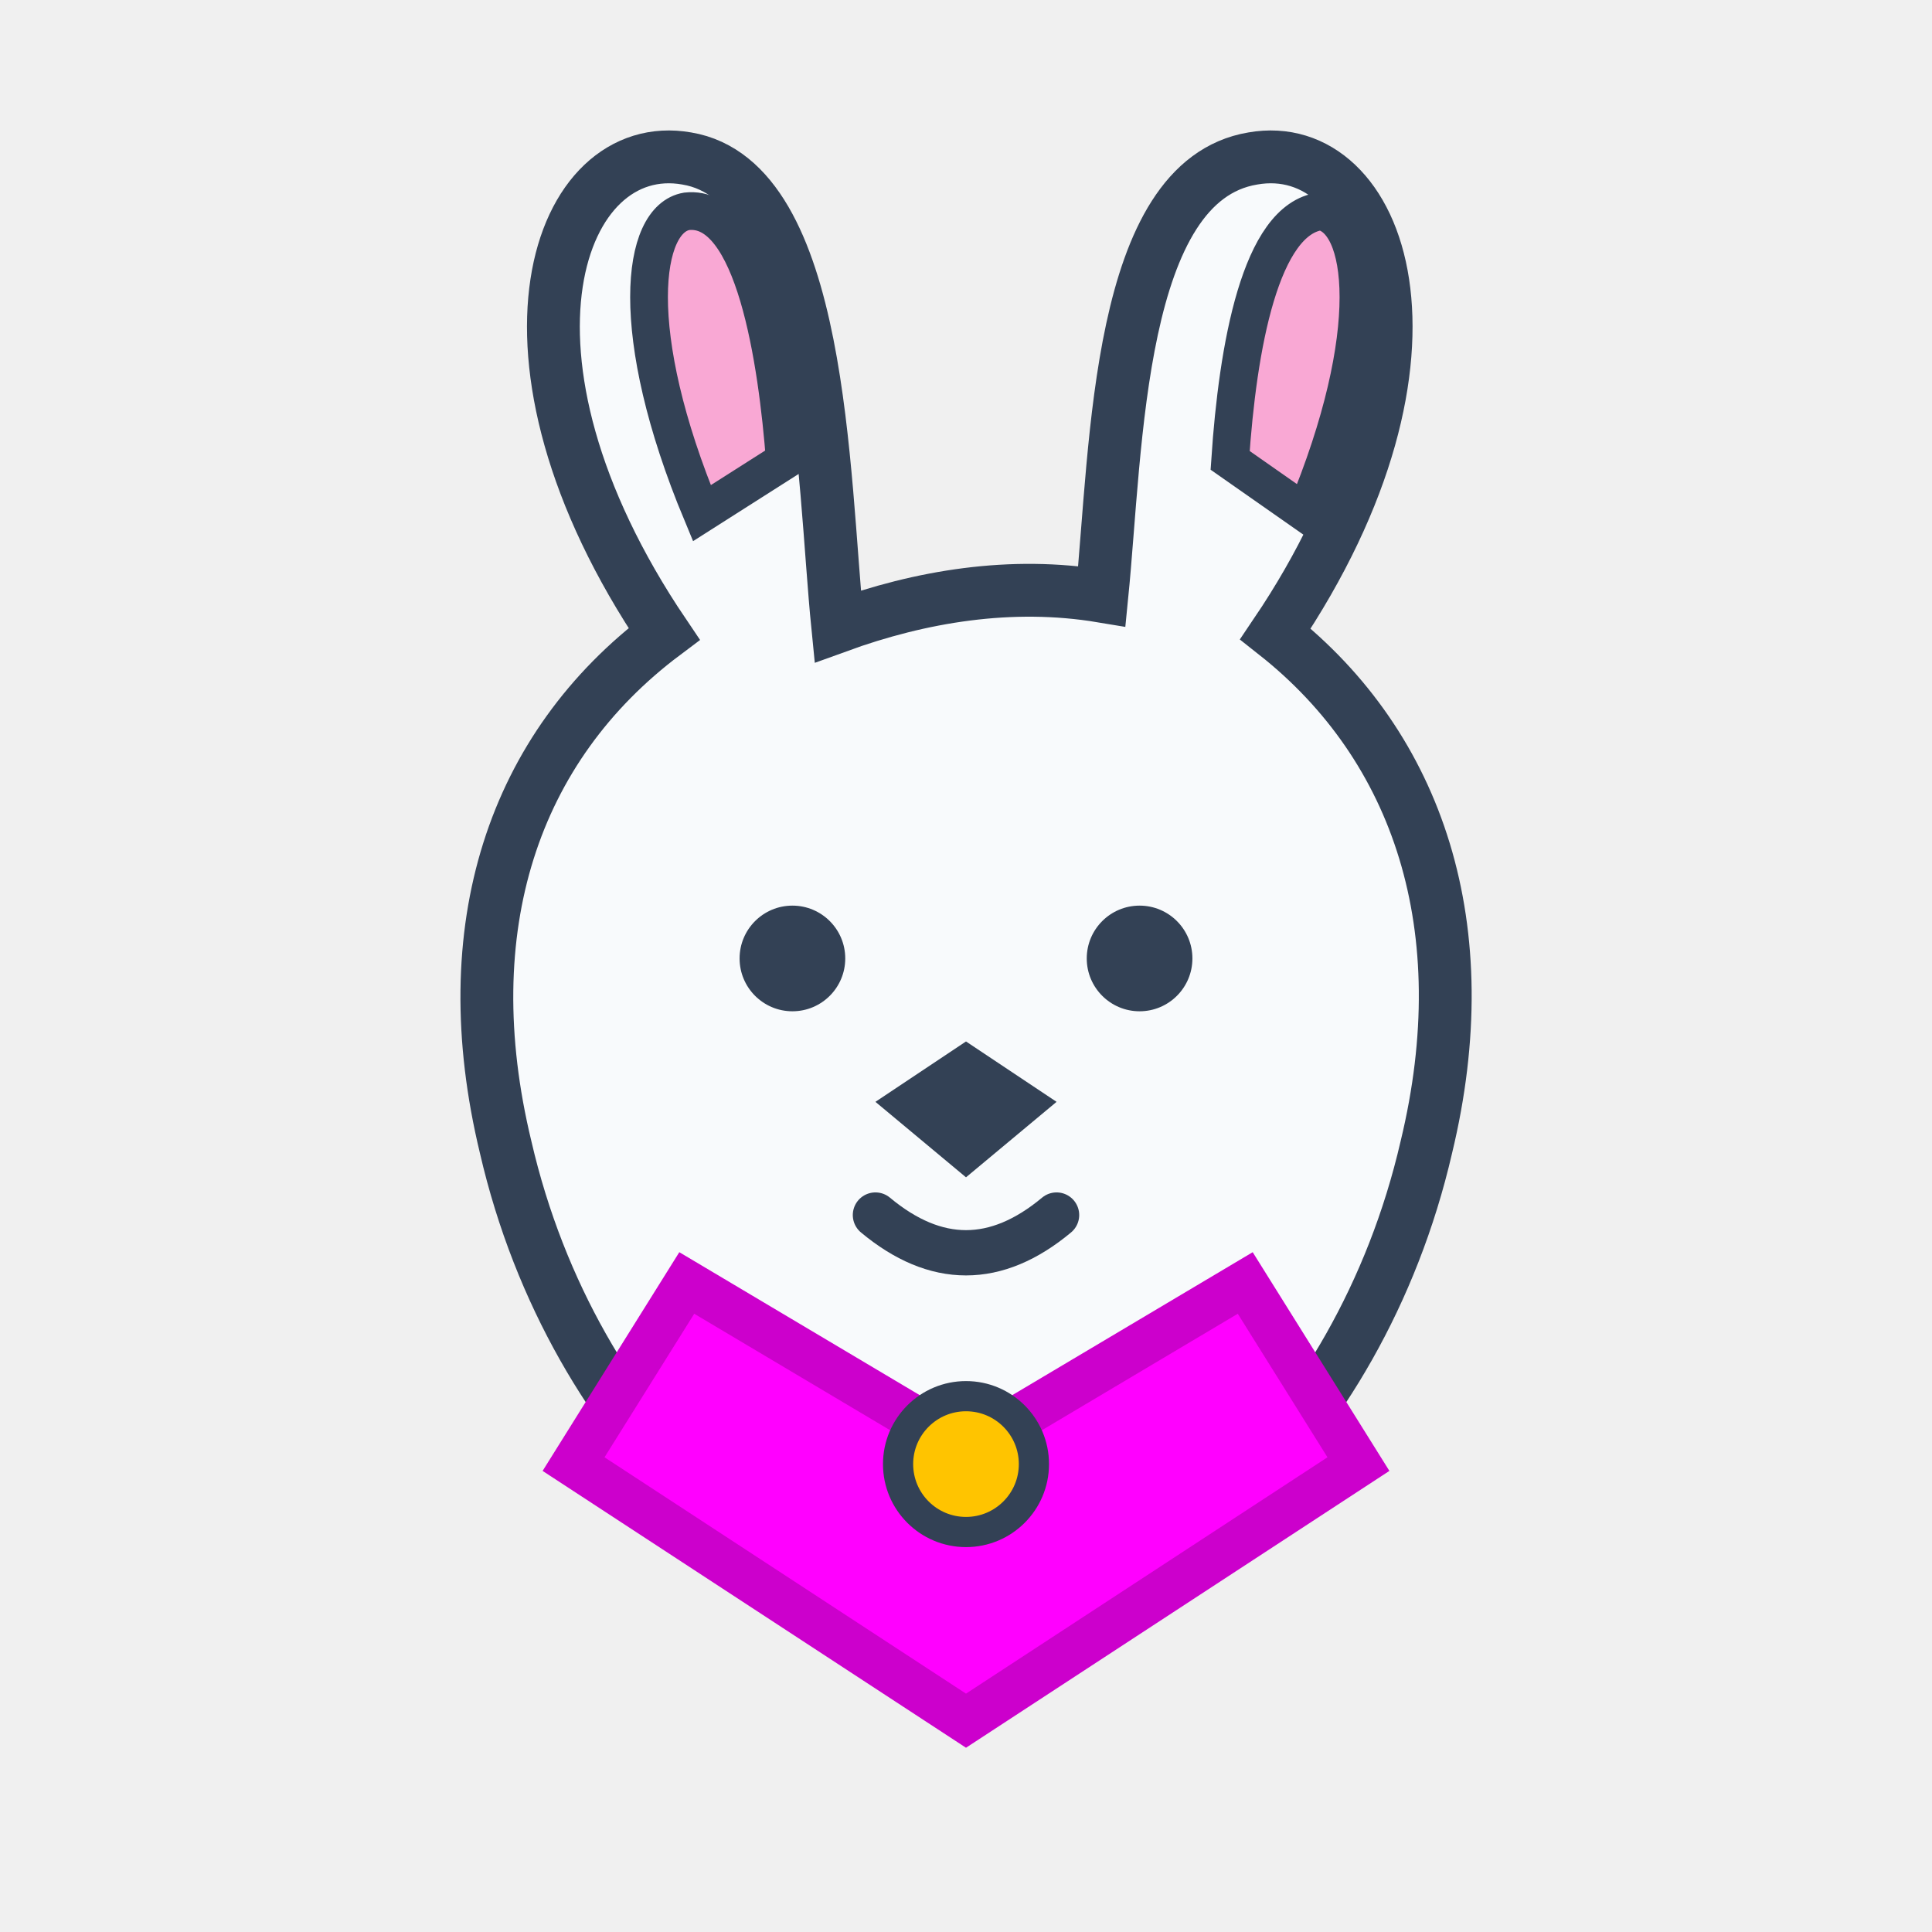
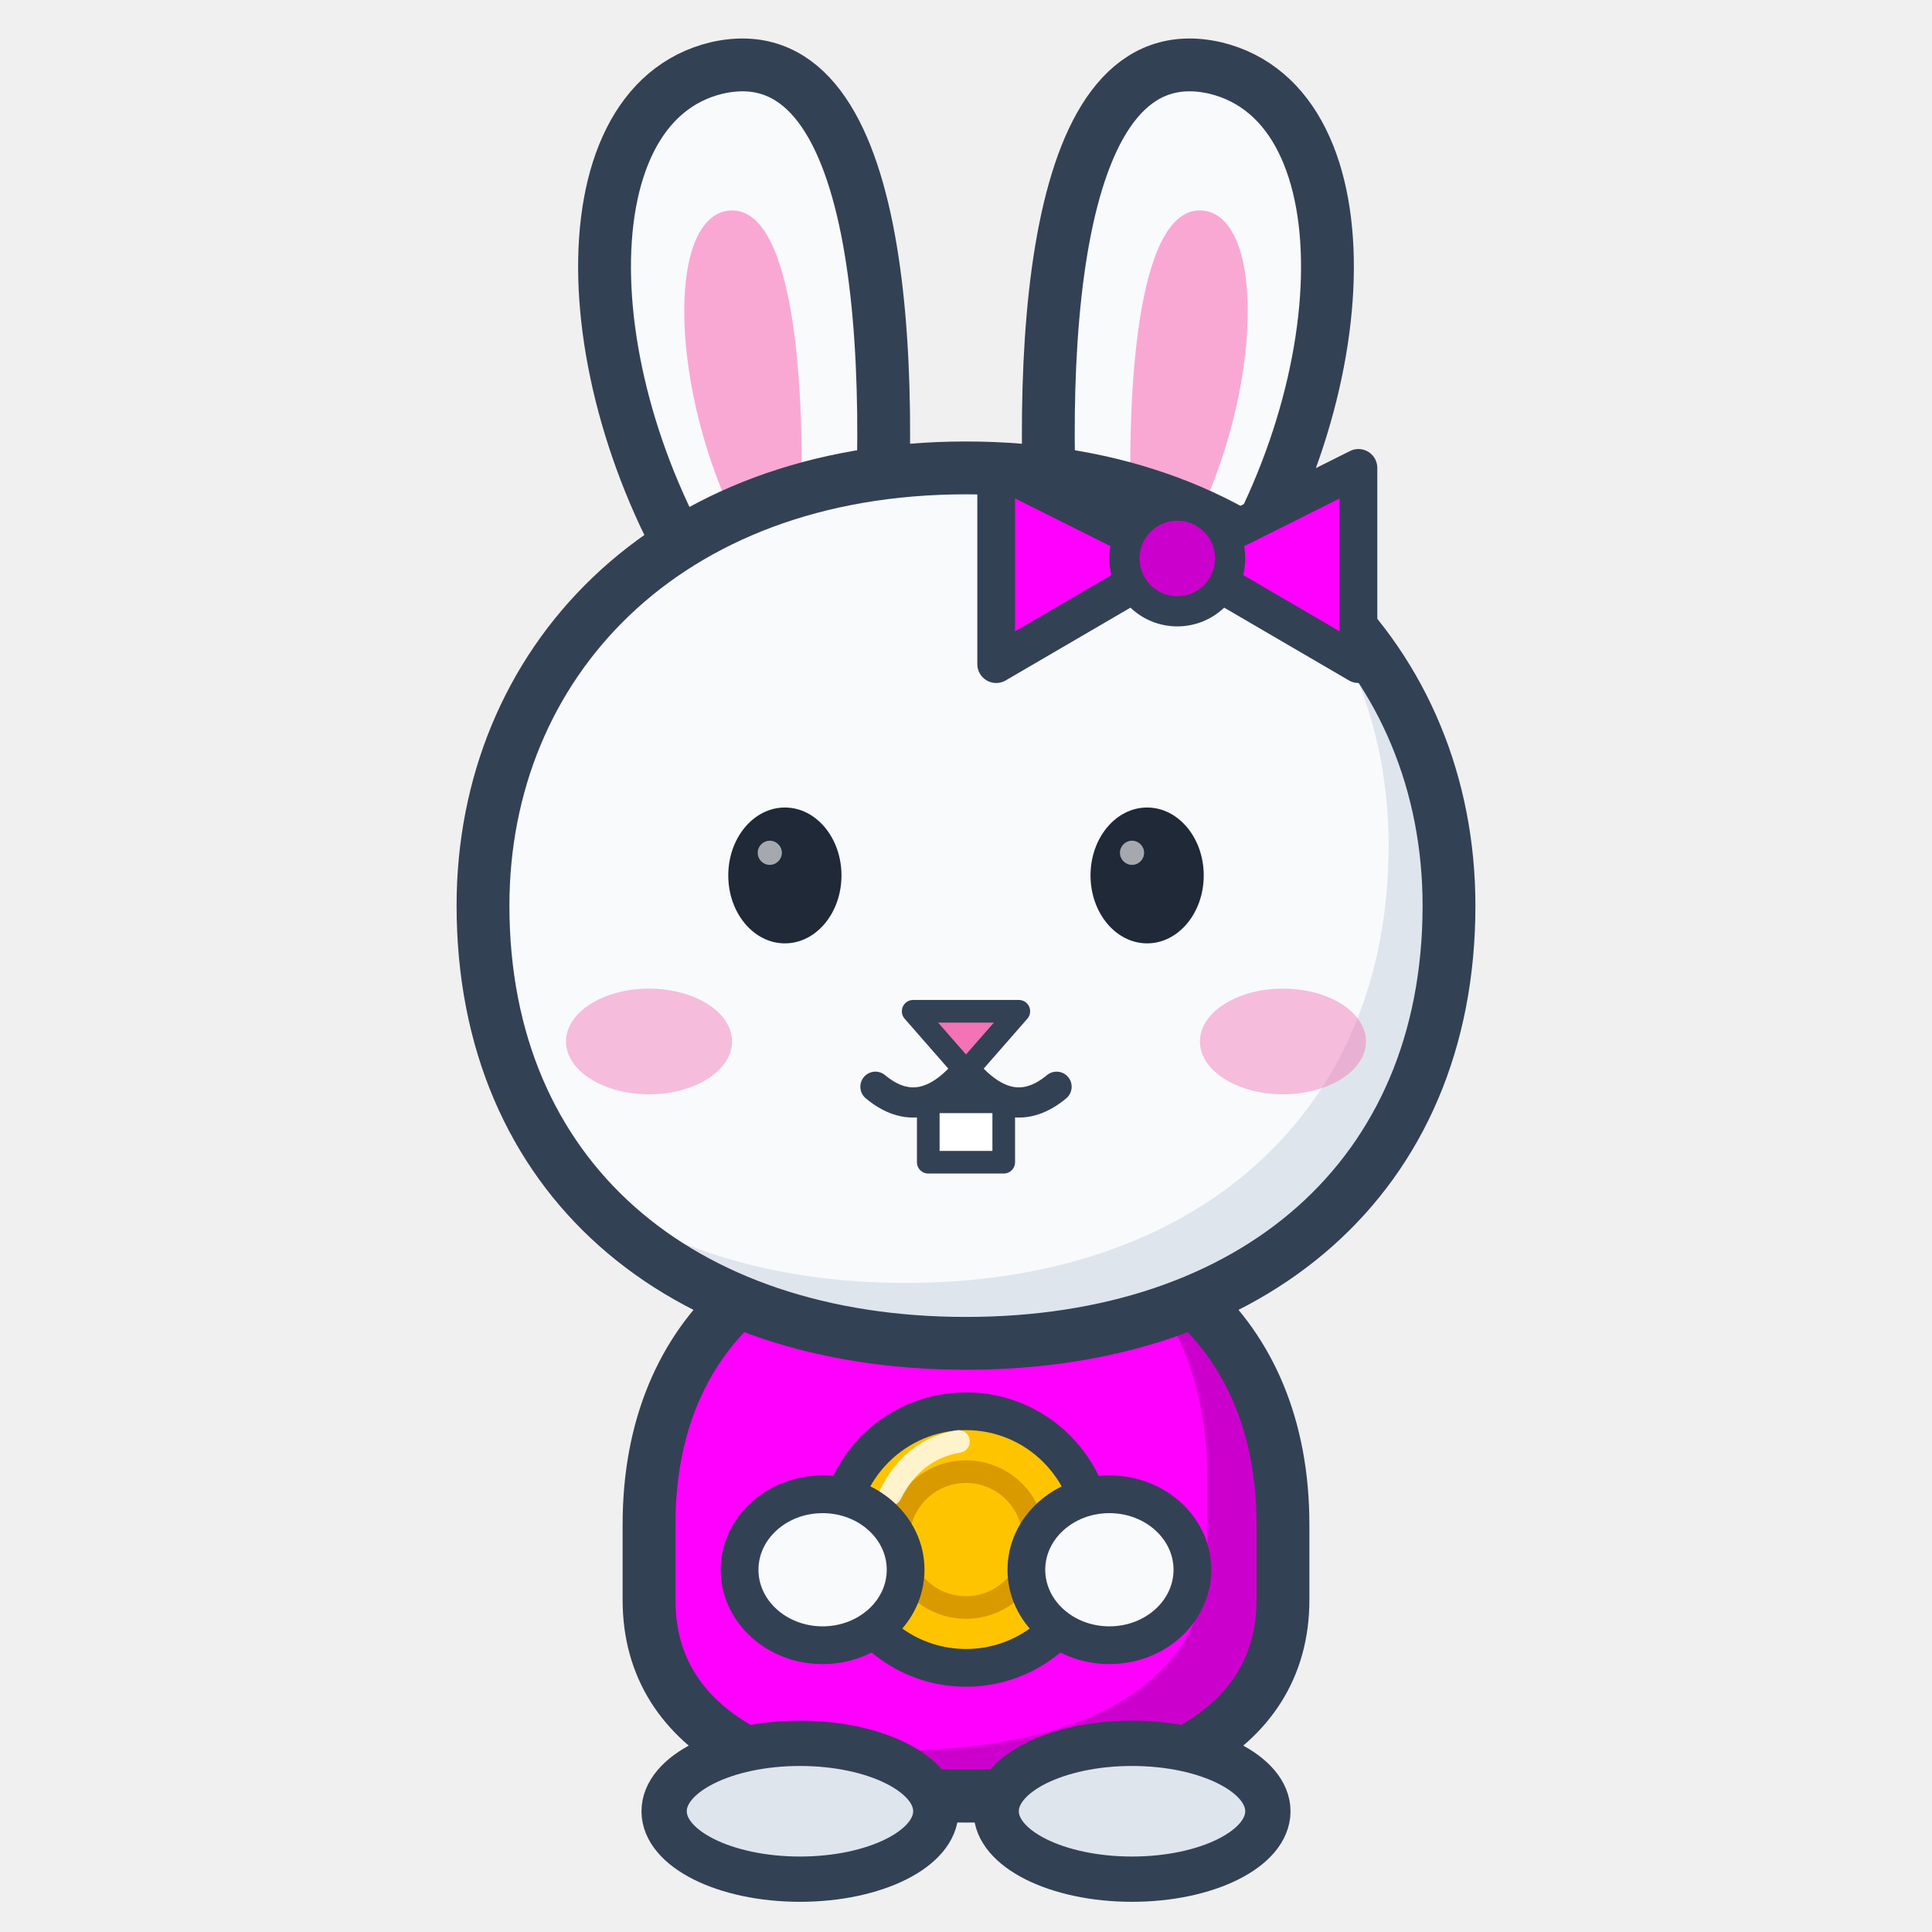
<svg xmlns="http://www.w3.org/2000/svg" viewBox="0 0 256 256">
-   <path fill="#f8fafc" stroke="#334155" stroke-width="7" d="M88 84C63 47 74 18 91 21c18 3 18 42 20 62 11-4 23-6 35-4 2-20 2-55 20-58 17-3 28 26 3 63 19 15 27 39 20 68-9 39-39 64-61 64s-52-25-61-64c-7-29 1-53 21-68Z" />
-   <path fill="#f9a8d4" stroke="#334155" stroke-width="5" d="M93 68c-10-24-8-39-2-40 9-1 12 20 13 33Zm70-7c1-15 4-32 12-33 6 1 8 16-2 40Z" />
-   <circle cx="105" cy="127" r="7" fill="#334155" />
-   <circle cx="151" cy="127" r="7" fill="#334155" />
-   <path fill="#334155" d="m116 146 12-8 12 8-12 10Z" />
-   <path fill="none" stroke="#334155" stroke-width="6" stroke-linecap="round" d="M116 161q12 10 24 0" />
-   <path fill="#FF00FF" stroke="#CC00CC" stroke-width="6" d="m91 170 37 22 37-22 15 24-52 34-52-34Z" />
-   <circle cx="128" cy="194" r="9" fill="#FFC400" stroke="#334155" stroke-width="4" />
+   <defs>
+     <path id="t" d="M86 202c0-26 18-40 42-40s42 14 42 40v10c0 18-18 26-42 26s-42-8-42-26Z" />
+     <clipPath id="tc">
+       <use href="#t" />
+     </clipPath>
+     <path id="h" d="M128 62c40 0 64 26 64 58 0 36-26 58-64 58s-64-22-64-58c0-32 24-58 64-58Z" />
+     <clipPath id="hc">
+       <use href="#h" />
+     </clipPath>
+   </defs>
+   <use href="#t" fill="#CC00CC" />
+   <g clip-path="url(#tc)">
+     <use href="#t" fill="#FF00FF" transform="translate(-10 -6)" />
+   </g>
+   <use href="#t" fill="none" stroke="#334155" stroke-width="7" />
+   <g fill="#dfe5ec" stroke="#334155" stroke-width="6">
+     <ellipse cx="106" cy="240" rx="18" ry="9" />
+     <ellipse cx="150" cy="240" rx="18" ry="9" />
+   </g>
+   <g fill="#f8fafc" stroke="#334155" stroke-width="7" stroke-linejoin="round">
+     <path d="M96 82C76 54 74 14 95 9c22-5 24 38 21 72Z" />
+     <path d="M160 82c20-28 22-68 1-73-22-5-24 38-21 72Z" />
+   </g>
+   <g fill="#f9a8d4">
+     <path d="M99 72c-10-18-11-42-3-44 9-2 11 22 10 44Z" />
+     <path d="M157 72c10-18 11-42 3-44-9-2-11 22-10 44Z" />
+   </g>
+   <use href="#h" fill="#dfe5ec" />
+   <g clip-path="url(#hc)">
+     <use href="#h" fill="#f8fafc" transform="translate(-8 -8)" />
+   </g>
+   <use href="#h" fill="none" stroke="#334155" stroke-width="7" />
+   <g fill="#FF00FF" stroke="#334155" stroke-width="5" stroke-linejoin="round">
+     <path d="M156 74l-24-12v26Z" />
+     <path d="M156 74l24-12v26Z" />
+   </g>
+   <circle cx="156" cy="74" r="7" fill="#CC00CC" stroke="#334155" stroke-width="4" />
+   <g fill="#1f2937">
+     <ellipse cx="104" cy="116" rx="7.5" ry="9" />
+     <ellipse cx="152" cy="116" rx="7.5" ry="9" />
+   </g>
+   <g fill="#fff" fill-opacity=".6">
+     <circle cx="102" cy="113" r="1.6" />
+     <circle cx="150" cy="113" r="1.6" />
+   </g>
+   <g fill="#f472b6" fill-opacity=".45">
+     <ellipse cx="86" cy="138" rx="11" ry="7" />
+     <ellipse cx="170" cy="138" rx="11" ry="7" />
+   </g>
+   <path fill="#f472b6" stroke="#334155" stroke-width="3" stroke-linejoin="round" d="M121 134h14l-7 8Z" />
+   <path fill="#fff" stroke="#334155" stroke-width="3" stroke-linejoin="round" d="M123 146h10v8h-10Z" />
+   <path fill="none" stroke="#334155" stroke-width="4" stroke-linecap="round" stroke-linejoin="round" d="M128 142q-6 7-12 2m12-2q6 7 12 2" />
+   <circle cx="128" cy="204" r="17" fill="#FFC400" stroke="#334155" stroke-width="5" />
+   <circle cx="128" cy="204" r="9" fill="none" stroke="#d99a00" stroke-width="3" />
+   <path fill="none" stroke="#fff" stroke-opacity=".8" stroke-width="3" stroke-linecap="round" d="M118 198q3-6 9-7" />
+   <g fill="#f8fafc" stroke="#334155" stroke-width="5">
+     <ellipse cx="109" cy="208" rx="11" ry="10" />
+     <ellipse cx="147" cy="208" rx="11" ry="10" />
+   </g>
</svg>
